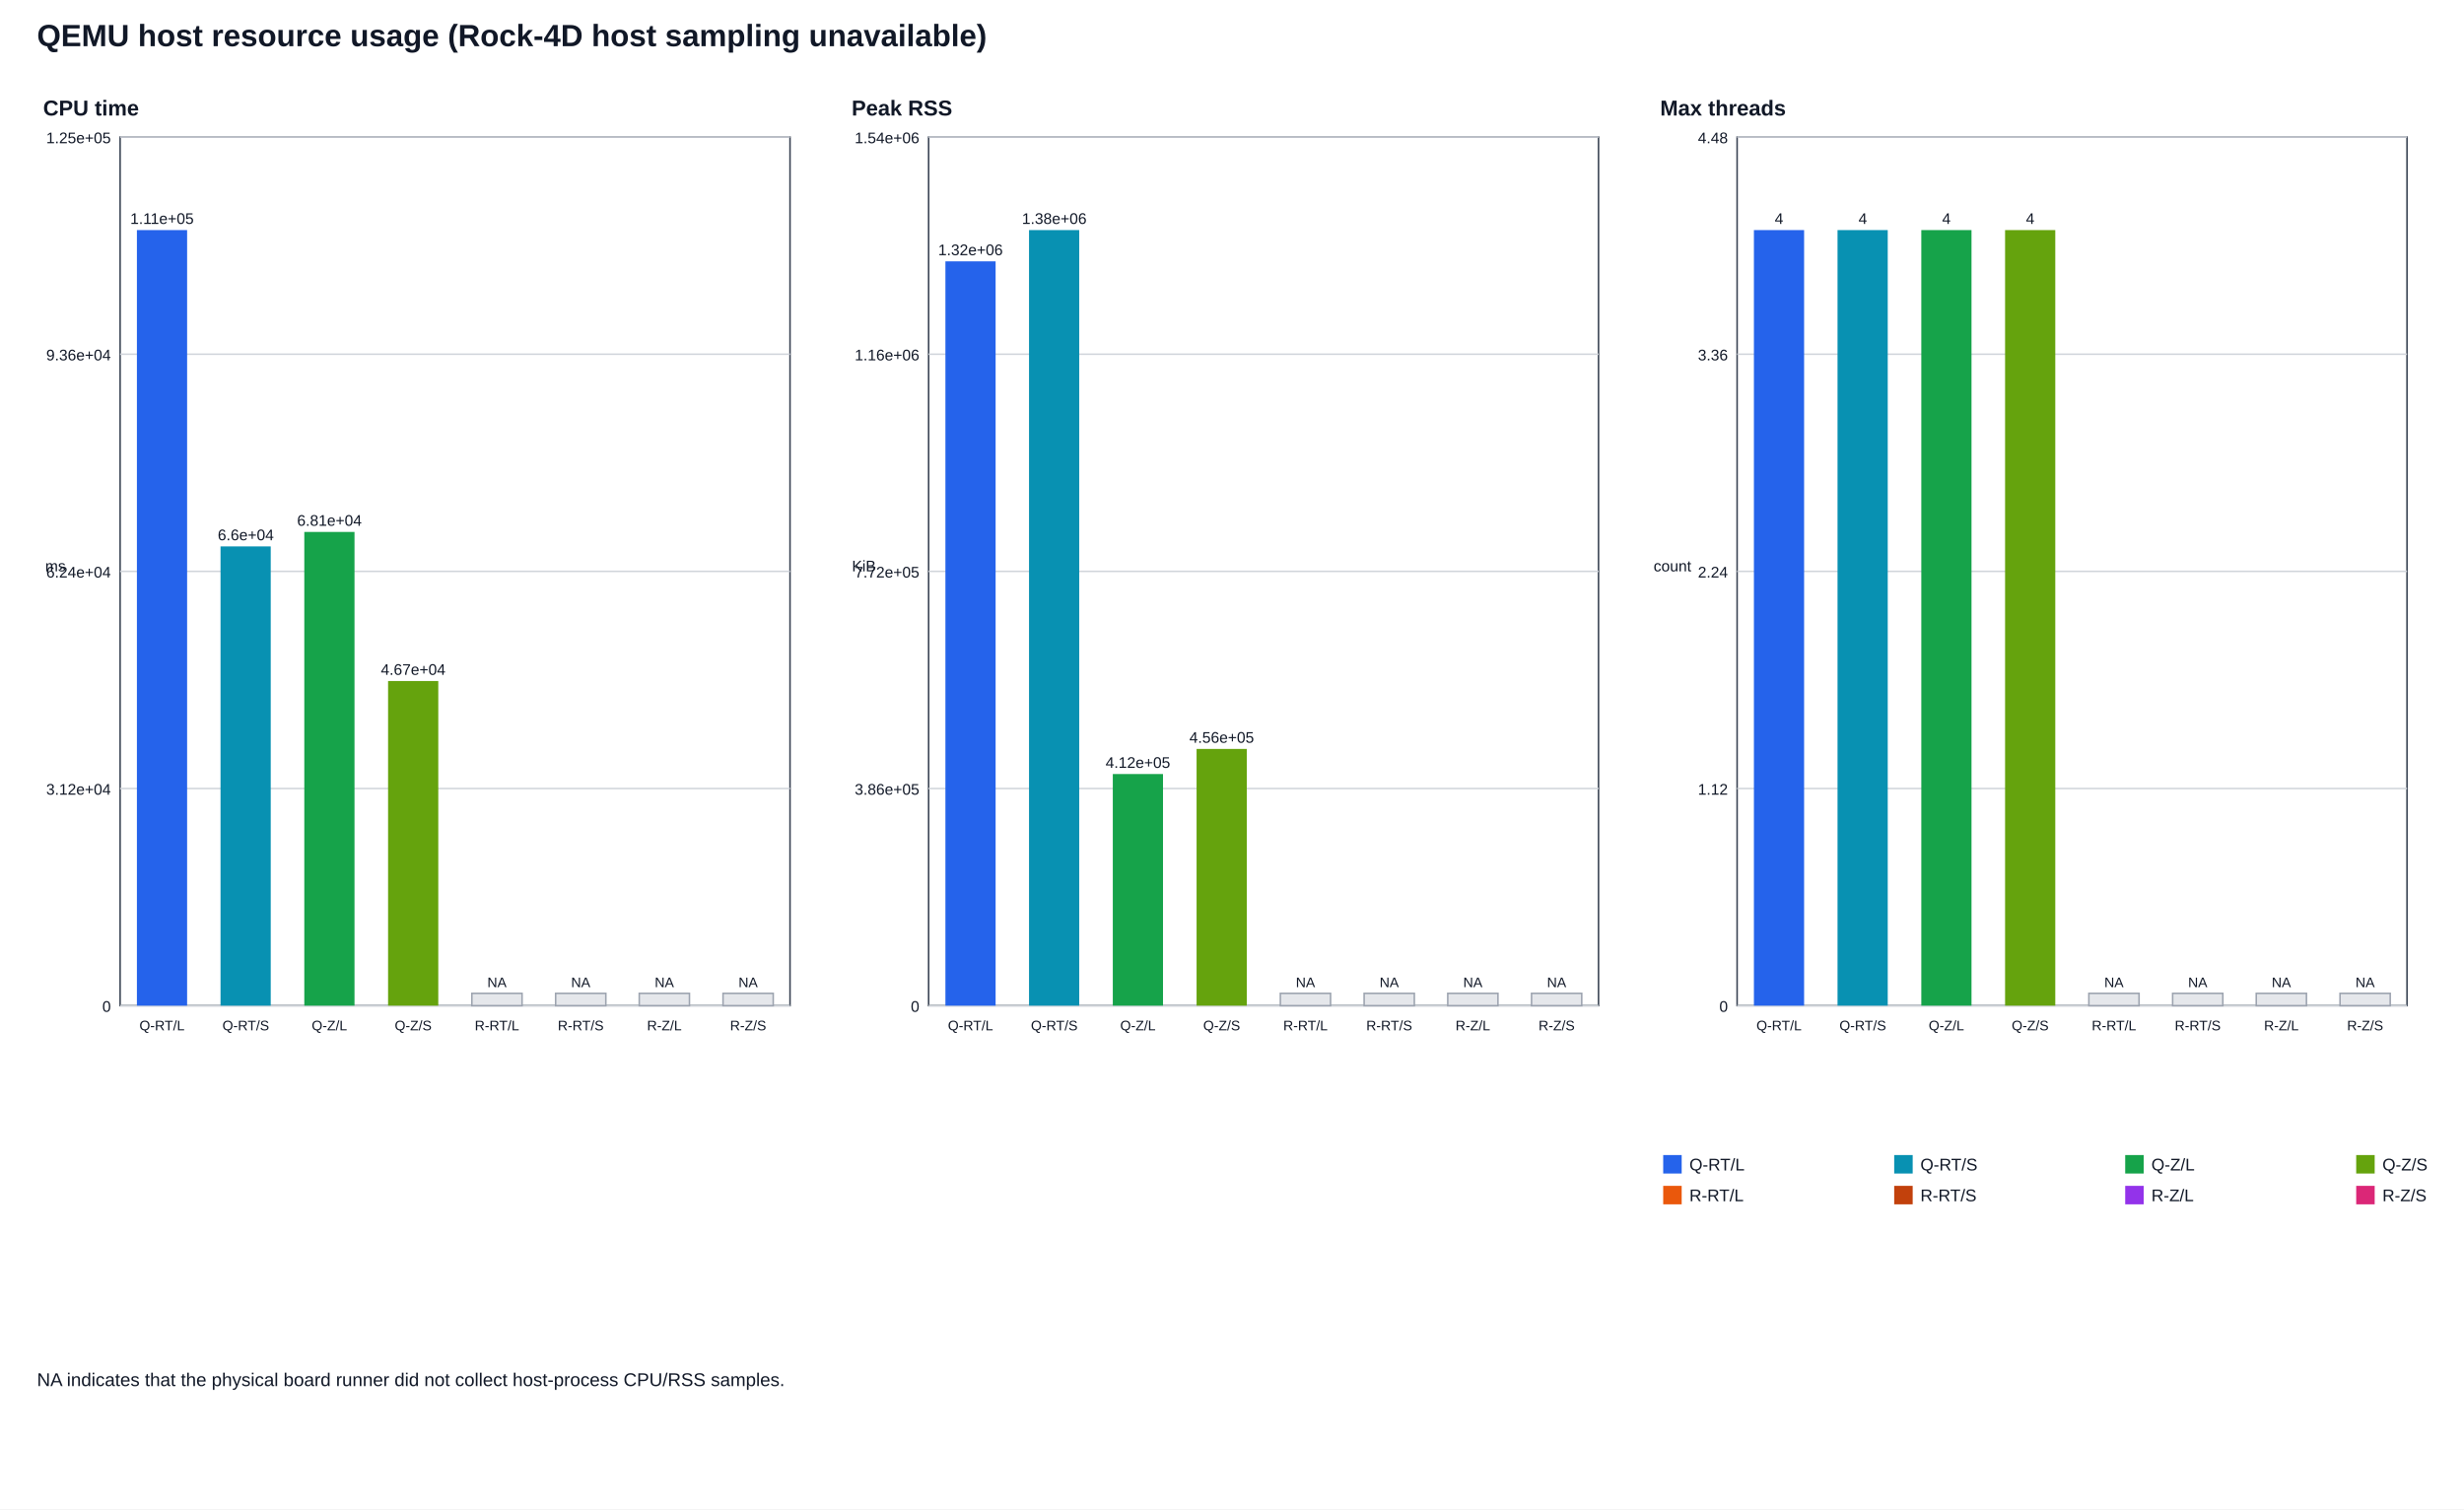
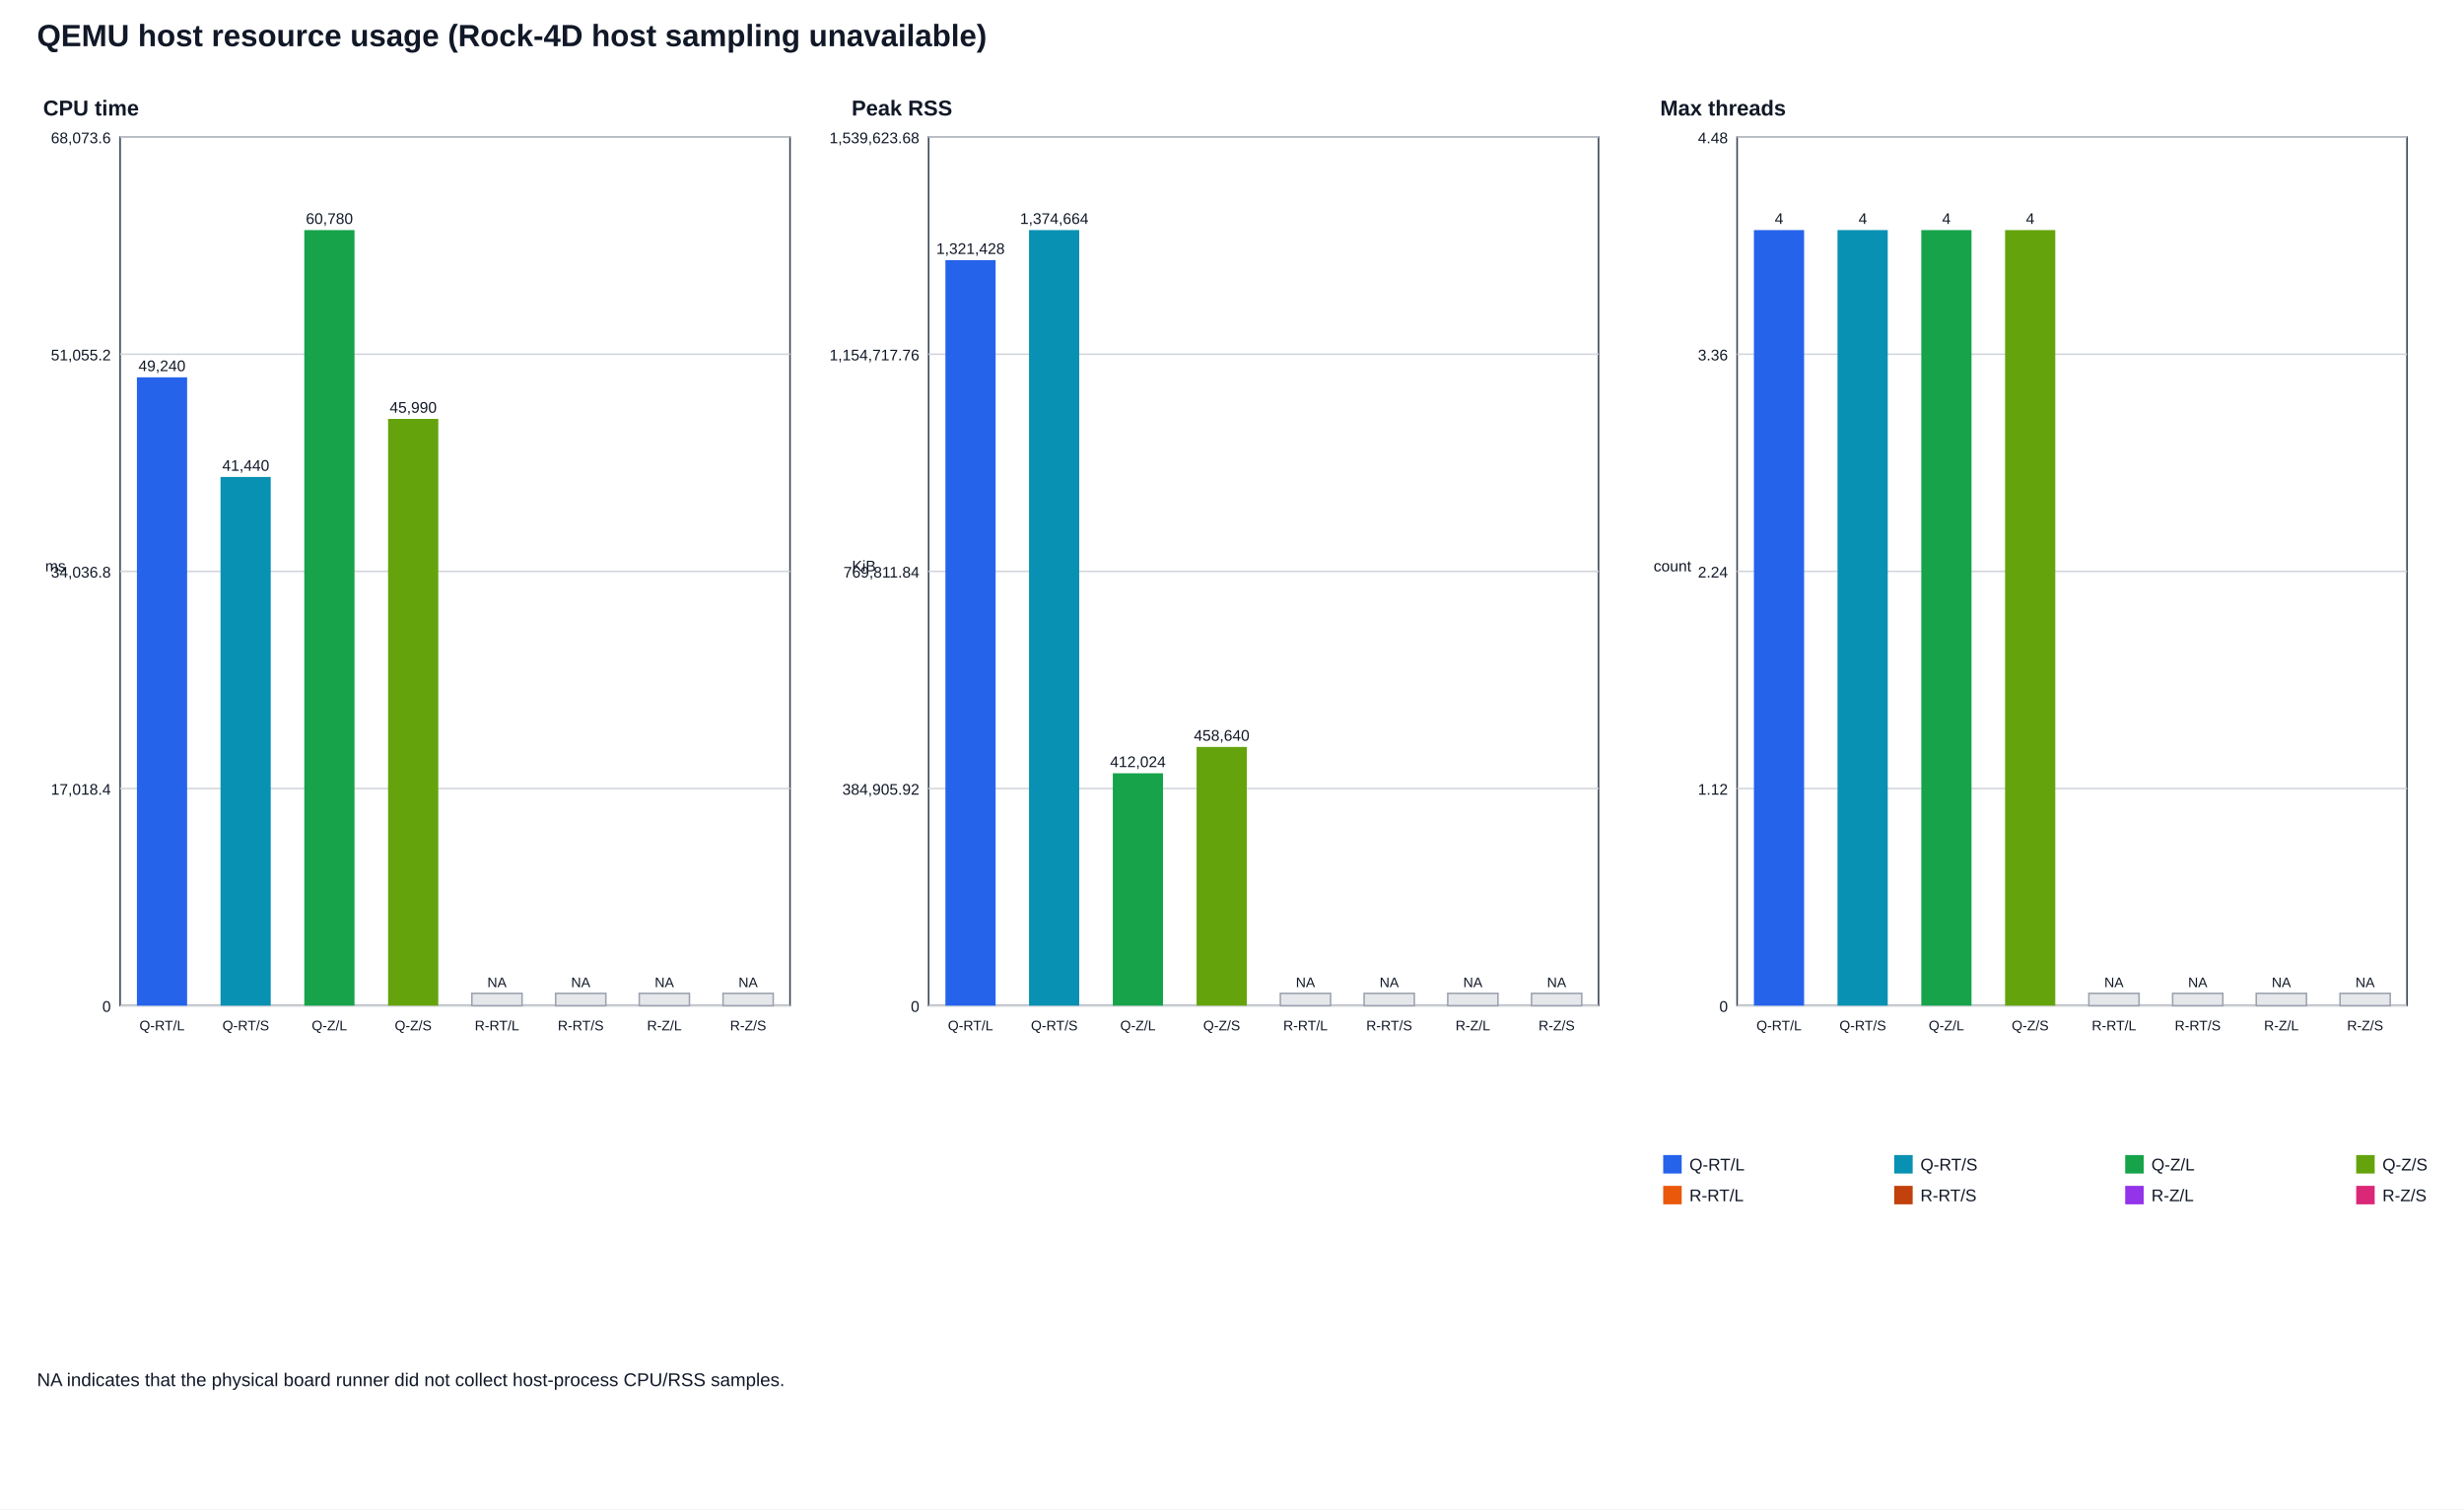
<svg xmlns="http://www.w3.org/2000/svg" width="1600" height="980" viewBox="0 0 1600 980" role="img" aria-label="QEMU host resource usage (Rock-4D host sampling unavailable)">
  <rect width="1600" height="980" fill="#ffffff" />
  <style>text{font-family:Arial,sans-serif} .grid{stroke:#d1d5db;stroke-width:1} .frame{fill:none;stroke:#374151;stroke-width:1} .na{fill:#e5e7eb;stroke:#9ca3af;stroke-width:1}</style>
  <text x="24.0" y="30.0" font-size="20px" text-anchor="start" font-weight="bold" fill="#111827">QEMU host resource usage (Rock-4D host sampling unavailable)</text>
  <text x="28.0" y="75.0" font-size="14px" text-anchor="start" font-weight="bold" fill="#111827">CPU time</text>
  <rect class="frame" x="78.0" y="89.0" width="435.0" height="564.0" />
  <line class="grid" x1="78.0" y1="653.0" x2="513.0" y2="653.0" />
  <text x="72.0" y="657.0" font-size="10px" text-anchor="end" font-weight="normal" fill="#111827">0</text>
  <line class="grid" x1="78.0" y1="512.0" x2="513.0" y2="512.0" />
-   <text x="72.0" y="516.0" font-size="10px" text-anchor="end" font-weight="normal" fill="#111827">3.12e+04</text>
+   <text x="72.0" y="516.0" font-size="10px" text-anchor="end" font-weight="normal" fill="#111827">17,018.4</text>
  <line class="grid" x1="78.0" y1="371.0" x2="513.0" y2="371.0" />
-   <text x="72.0" y="375.0" font-size="10px" text-anchor="end" font-weight="normal" fill="#111827">6.24e+04</text>
+   <text x="72.0" y="375.0" font-size="10px" text-anchor="end" font-weight="normal" fill="#111827">34,036.8</text>
  <line class="grid" x1="78.0" y1="230.0" x2="513.0" y2="230.0" />
-   <text x="72.0" y="234.0" font-size="10px" text-anchor="end" font-weight="normal" fill="#111827">9.36e+04</text>
+   <text x="72.0" y="234.0" font-size="10px" text-anchor="end" font-weight="normal" fill="#111827">51,055.2</text>
  <line class="grid" x1="78.0" y1="89.0" x2="513.0" y2="89.0" />
-   <text x="72.0" y="93.0" font-size="10px" text-anchor="end" font-weight="normal" fill="#111827">1.25e+05</text>
-   <rect x="88.9" y="149.4" width="32.6" height="503.6" fill="#2563eb" />
-   <text x="105.2" y="145.4" font-size="10px" text-anchor="middle" font-weight="normal" fill="#111827">1.11e+05</text>
+   <text x="72.0" y="93.0" font-size="10px" text-anchor="end" font-weight="normal" fill="#111827">68,073.6</text>
+   <rect x="88.9" y="245.0" width="32.6" height="408.0" fill="#2563eb" />
+   <text x="105.2" y="241.0" font-size="10px" text-anchor="middle" font-weight="normal" fill="#111827">49,240</text>
  <text x="105.2" y="669.0" font-size="9px" text-anchor="middle" font-weight="normal" fill="#111827">Q-RT/L</text>
-   <rect x="143.2" y="354.8" width="32.6" height="298.2" fill="#0891b2" />
-   <text x="159.6" y="350.8" font-size="10px" text-anchor="middle" font-weight="normal" fill="#111827">6.6e+04</text>
+   <rect x="143.2" y="309.7" width="32.6" height="343.3" fill="#0891b2" />
+   <text x="159.6" y="305.7" font-size="10px" text-anchor="middle" font-weight="normal" fill="#111827">41,440</text>
  <text x="159.6" y="669.0" font-size="9px" text-anchor="middle" font-weight="normal" fill="#111827">Q-RT/S</text>
-   <rect x="197.6" y="345.4" width="32.6" height="307.6" fill="#16a34a" />
-   <text x="213.9" y="341.4" font-size="10px" text-anchor="middle" font-weight="normal" fill="#111827">6.81e+04</text>
+   <rect x="197.6" y="149.4" width="32.6" height="503.6" fill="#16a34a" />
+   <text x="213.9" y="145.4" font-size="10px" text-anchor="middle" font-weight="normal" fill="#111827">60,780</text>
  <text x="213.9" y="669.0" font-size="9px" text-anchor="middle" font-weight="normal" fill="#111827">Q-Z/L</text>
-   <rect x="252.0" y="442.2" width="32.6" height="210.8" fill="#65a30d" />
-   <text x="268.3" y="438.2" font-size="10px" text-anchor="middle" font-weight="normal" fill="#111827">4.67e+04</text>
+   <rect x="252.0" y="272.0" width="32.6" height="381.0" fill="#65a30d" />
+   <text x="268.3" y="268.0" font-size="10px" text-anchor="middle" font-weight="normal" fill="#111827">45,990</text>
  <text x="268.3" y="669.0" font-size="9px" text-anchor="middle" font-weight="normal" fill="#111827">Q-Z/S</text>
  <rect class="na" x="306.4" y="645.0" width="32.6" height="8" />
  <text x="322.7" y="641.0" font-size="9px" text-anchor="middle" font-weight="normal" fill="#111827">NA</text>
  <text x="322.7" y="669.0" font-size="9px" text-anchor="middle" font-weight="normal" fill="#111827">R-RT/L</text>
  <rect class="na" x="360.8" y="645.0" width="32.6" height="8" />
  <text x="377.1" y="641.0" font-size="9px" text-anchor="middle" font-weight="normal" fill="#111827">NA</text>
  <text x="377.1" y="669.0" font-size="9px" text-anchor="middle" font-weight="normal" fill="#111827">R-RT/S</text>
  <rect class="na" x="415.1" y="645.0" width="32.6" height="8" />
  <text x="431.4" y="641.0" font-size="9px" text-anchor="middle" font-weight="normal" fill="#111827">NA</text>
  <text x="431.4" y="669.0" font-size="9px" text-anchor="middle" font-weight="normal" fill="#111827">R-Z/L</text>
  <rect class="na" x="469.5" y="645.0" width="32.6" height="8" />
  <text x="485.8" y="641.0" font-size="9px" text-anchor="middle" font-weight="normal" fill="#111827">NA</text>
  <text x="485.8" y="669.0" font-size="9px" text-anchor="middle" font-weight="normal" fill="#111827">R-Z/S</text>
  <text x="36.0" y="371.0" font-size="10px" text-anchor="middle" font-weight="normal" fill="#111827">ms</text>
  <text x="553.0" y="75.0" font-size="14px" text-anchor="start" font-weight="bold" fill="#111827">Peak RSS</text>
  <rect class="frame" x="603.0" y="89.0" width="435.0" height="564.0" />
  <line class="grid" x1="603.0" y1="653.0" x2="1038.0" y2="653.0" />
  <text x="597.0" y="657.0" font-size="10px" text-anchor="end" font-weight="normal" fill="#111827">0</text>
  <line class="grid" x1="603.0" y1="512.0" x2="1038.0" y2="512.0" />
-   <text x="597.0" y="516.0" font-size="10px" text-anchor="end" font-weight="normal" fill="#111827">3.86e+05</text>
+   <text x="597.0" y="516.0" font-size="10px" text-anchor="end" font-weight="normal" fill="#111827">384,905.92</text>
  <line class="grid" x1="603.0" y1="371.0" x2="1038.0" y2="371.0" />
-   <text x="597.0" y="375.0" font-size="10px" text-anchor="end" font-weight="normal" fill="#111827">7.72e+05</text>
+   <text x="597.0" y="375.0" font-size="10px" text-anchor="end" font-weight="normal" fill="#111827">769,811.84</text>
  <line class="grid" x1="603.0" y1="230.0" x2="1038.0" y2="230.0" />
-   <text x="597.0" y="234.0" font-size="10px" text-anchor="end" font-weight="normal" fill="#111827">1.16e+06</text>
+   <text x="597.0" y="234.0" font-size="10px" text-anchor="end" font-weight="normal" fill="#111827">1,154,717.76</text>
  <line class="grid" x1="603.0" y1="89.0" x2="1038.0" y2="89.0" />
-   <text x="597.0" y="93.0" font-size="10px" text-anchor="end" font-weight="normal" fill="#111827">1.54e+06</text>
-   <rect x="613.9" y="169.7" width="32.6" height="483.3" fill="#2563eb" />
-   <text x="630.2" y="165.7" font-size="10px" text-anchor="middle" font-weight="normal" fill="#111827">1.32e+06</text>
+   <text x="597.0" y="93.0" font-size="10px" text-anchor="end" font-weight="normal" fill="#111827">1,539,623.68</text>
+   <rect x="613.9" y="168.9" width="32.6" height="484.1" fill="#2563eb" />
+   <text x="630.2" y="164.9" font-size="10px" text-anchor="middle" font-weight="normal" fill="#111827">1,321,428</text>
  <text x="630.2" y="669.0" font-size="9px" text-anchor="middle" font-weight="normal" fill="#111827">Q-RT/L</text>
  <rect x="668.2" y="149.4" width="32.6" height="503.6" fill="#0891b2" />
-   <text x="684.6" y="145.4" font-size="10px" text-anchor="middle" font-weight="normal" fill="#111827">1.38e+06</text>
+   <text x="684.6" y="145.4" font-size="10px" text-anchor="middle" font-weight="normal" fill="#111827">1,374,664</text>
  <text x="684.6" y="669.0" font-size="9px" text-anchor="middle" font-weight="normal" fill="#111827">Q-RT/S</text>
-   <rect x="722.6" y="502.6" width="32.6" height="150.4" fill="#16a34a" />
-   <text x="738.9" y="498.6" font-size="10px" text-anchor="middle" font-weight="normal" fill="#111827">4.12e+05</text>
+   <rect x="722.6" y="502.1" width="32.6" height="150.9" fill="#16a34a" />
+   <text x="738.9" y="498.1" font-size="10px" text-anchor="middle" font-weight="normal" fill="#111827">412,024</text>
  <text x="738.9" y="669.0" font-size="9px" text-anchor="middle" font-weight="normal" fill="#111827">Q-Z/L</text>
-   <rect x="777.0" y="486.3" width="32.6" height="166.7" fill="#65a30d" />
-   <text x="793.3" y="482.3" font-size="10px" text-anchor="middle" font-weight="normal" fill="#111827">4.56e+05</text>
+   <rect x="777.0" y="485.0" width="32.6" height="168.0" fill="#65a30d" />
+   <text x="793.3" y="481.0" font-size="10px" text-anchor="middle" font-weight="normal" fill="#111827">458,640</text>
  <text x="793.3" y="669.0" font-size="9px" text-anchor="middle" font-weight="normal" fill="#111827">Q-Z/S</text>
  <rect class="na" x="831.4" y="645.0" width="32.6" height="8" />
  <text x="847.7" y="641.0" font-size="9px" text-anchor="middle" font-weight="normal" fill="#111827">NA</text>
  <text x="847.7" y="669.0" font-size="9px" text-anchor="middle" font-weight="normal" fill="#111827">R-RT/L</text>
  <rect class="na" x="885.8" y="645.0" width="32.6" height="8" />
  <text x="902.1" y="641.0" font-size="9px" text-anchor="middle" font-weight="normal" fill="#111827">NA</text>
  <text x="902.1" y="669.0" font-size="9px" text-anchor="middle" font-weight="normal" fill="#111827">R-RT/S</text>
  <rect class="na" x="940.1" y="645.0" width="32.6" height="8" />
  <text x="956.4" y="641.0" font-size="9px" text-anchor="middle" font-weight="normal" fill="#111827">NA</text>
  <text x="956.4" y="669.0" font-size="9px" text-anchor="middle" font-weight="normal" fill="#111827">R-Z/L</text>
  <rect class="na" x="994.5" y="645.0" width="32.6" height="8" />
  <text x="1010.8" y="641.0" font-size="9px" text-anchor="middle" font-weight="normal" fill="#111827">NA</text>
  <text x="1010.8" y="669.0" font-size="9px" text-anchor="middle" font-weight="normal" fill="#111827">R-Z/S</text>
  <text x="561.0" y="371.0" font-size="10px" text-anchor="middle" font-weight="normal" fill="#111827">KiB</text>
  <text x="1078.0" y="75.0" font-size="14px" text-anchor="start" font-weight="bold" fill="#111827">Max threads</text>
  <rect class="frame" x="1128.0" y="89.0" width="435.0" height="564.0" />
  <line class="grid" x1="1128.0" y1="653.0" x2="1563.0" y2="653.0" />
  <text x="1122.0" y="657.0" font-size="10px" text-anchor="end" font-weight="normal" fill="#111827">0</text>
  <line class="grid" x1="1128.0" y1="512.0" x2="1563.0" y2="512.0" />
  <text x="1122.0" y="516.0" font-size="10px" text-anchor="end" font-weight="normal" fill="#111827">1.12</text>
  <line class="grid" x1="1128.0" y1="371.0" x2="1563.0" y2="371.0" />
  <text x="1122.0" y="375.0" font-size="10px" text-anchor="end" font-weight="normal" fill="#111827">2.24</text>
  <line class="grid" x1="1128.0" y1="230.0" x2="1563.0" y2="230.0" />
  <text x="1122.0" y="234.0" font-size="10px" text-anchor="end" font-weight="normal" fill="#111827">3.36</text>
  <line class="grid" x1="1128.0" y1="89.0" x2="1563.0" y2="89.0" />
  <text x="1122.0" y="93.0" font-size="10px" text-anchor="end" font-weight="normal" fill="#111827">4.48</text>
  <rect x="1138.9" y="149.4" width="32.6" height="503.6" fill="#2563eb" />
  <text x="1155.2" y="145.4" font-size="10px" text-anchor="middle" font-weight="normal" fill="#111827">4</text>
  <text x="1155.2" y="669.0" font-size="9px" text-anchor="middle" font-weight="normal" fill="#111827">Q-RT/L</text>
  <rect x="1193.2" y="149.4" width="32.6" height="503.6" fill="#0891b2" />
  <text x="1209.6" y="145.4" font-size="10px" text-anchor="middle" font-weight="normal" fill="#111827">4</text>
  <text x="1209.6" y="669.0" font-size="9px" text-anchor="middle" font-weight="normal" fill="#111827">Q-RT/S</text>
  <rect x="1247.6" y="149.4" width="32.6" height="503.6" fill="#16a34a" />
  <text x="1263.9" y="145.4" font-size="10px" text-anchor="middle" font-weight="normal" fill="#111827">4</text>
  <text x="1263.9" y="669.0" font-size="9px" text-anchor="middle" font-weight="normal" fill="#111827">Q-Z/L</text>
  <rect x="1302.0" y="149.4" width="32.6" height="503.6" fill="#65a30d" />
  <text x="1318.3" y="145.4" font-size="10px" text-anchor="middle" font-weight="normal" fill="#111827">4</text>
  <text x="1318.3" y="669.0" font-size="9px" text-anchor="middle" font-weight="normal" fill="#111827">Q-Z/S</text>
  <rect class="na" x="1356.4" y="645.0" width="32.6" height="8" />
  <text x="1372.7" y="641.0" font-size="9px" text-anchor="middle" font-weight="normal" fill="#111827">NA</text>
  <text x="1372.7" y="669.0" font-size="9px" text-anchor="middle" font-weight="normal" fill="#111827">R-RT/L</text>
  <rect class="na" x="1410.8" y="645.0" width="32.6" height="8" />
  <text x="1427.1" y="641.0" font-size="9px" text-anchor="middle" font-weight="normal" fill="#111827">NA</text>
  <text x="1427.1" y="669.0" font-size="9px" text-anchor="middle" font-weight="normal" fill="#111827">R-RT/S</text>
  <rect class="na" x="1465.1" y="645.0" width="32.6" height="8" />
  <text x="1481.4" y="641.0" font-size="9px" text-anchor="middle" font-weight="normal" fill="#111827">NA</text>
  <text x="1481.4" y="669.0" font-size="9px" text-anchor="middle" font-weight="normal" fill="#111827">R-Z/L</text>
  <rect class="na" x="1519.5" y="645.0" width="32.6" height="8" />
  <text x="1535.8" y="641.0" font-size="9px" text-anchor="middle" font-weight="normal" fill="#111827">NA</text>
  <text x="1535.8" y="669.0" font-size="9px" text-anchor="middle" font-weight="normal" fill="#111827">R-Z/S</text>
  <text x="1086.0" y="371.0" font-size="10px" text-anchor="middle" font-weight="normal" fill="#111827">count</text>
  <rect x="1080.0" y="750.0" width="12" height="12" fill="#2563eb" />
  <text x="1097.0" y="760.0" font-size="11px" text-anchor="start" font-weight="normal" fill="#111827">Q-RT/L</text>
  <rect x="1230.0" y="750.0" width="12" height="12" fill="#0891b2" />
  <text x="1247.0" y="760.0" font-size="11px" text-anchor="start" font-weight="normal" fill="#111827">Q-RT/S</text>
  <rect x="1380.0" y="750.0" width="12" height="12" fill="#16a34a" />
  <text x="1397.0" y="760.0" font-size="11px" text-anchor="start" font-weight="normal" fill="#111827">Q-Z/L</text>
  <rect x="1530.0" y="750.0" width="12" height="12" fill="#65a30d" />
  <text x="1547.0" y="760.0" font-size="11px" text-anchor="start" font-weight="normal" fill="#111827">Q-Z/S</text>
  <rect x="1080.0" y="770.0" width="12" height="12" fill="#ea580c" />
  <text x="1097.0" y="780.0" font-size="11px" text-anchor="start" font-weight="normal" fill="#111827">R-RT/L</text>
  <rect x="1230.0" y="770.0" width="12" height="12" fill="#c2410c" />
  <text x="1247.0" y="780.0" font-size="11px" text-anchor="start" font-weight="normal" fill="#111827">R-RT/S</text>
  <rect x="1380.0" y="770.0" width="12" height="12" fill="#9333ea" />
  <text x="1397.0" y="780.0" font-size="11px" text-anchor="start" font-weight="normal" fill="#111827">R-Z/L</text>
  <rect x="1530.0" y="770.0" width="12" height="12" fill="#db2777" />
  <text x="1547.0" y="780.0" font-size="11px" text-anchor="start" font-weight="normal" fill="#111827">R-Z/S</text>
  <text x="24.0" y="900.0" font-size="12px" text-anchor="start" font-weight="normal" fill="#111827">NA indicates that the physical board runner did not collect host-process CPU/RSS samples.</text>
</svg>
